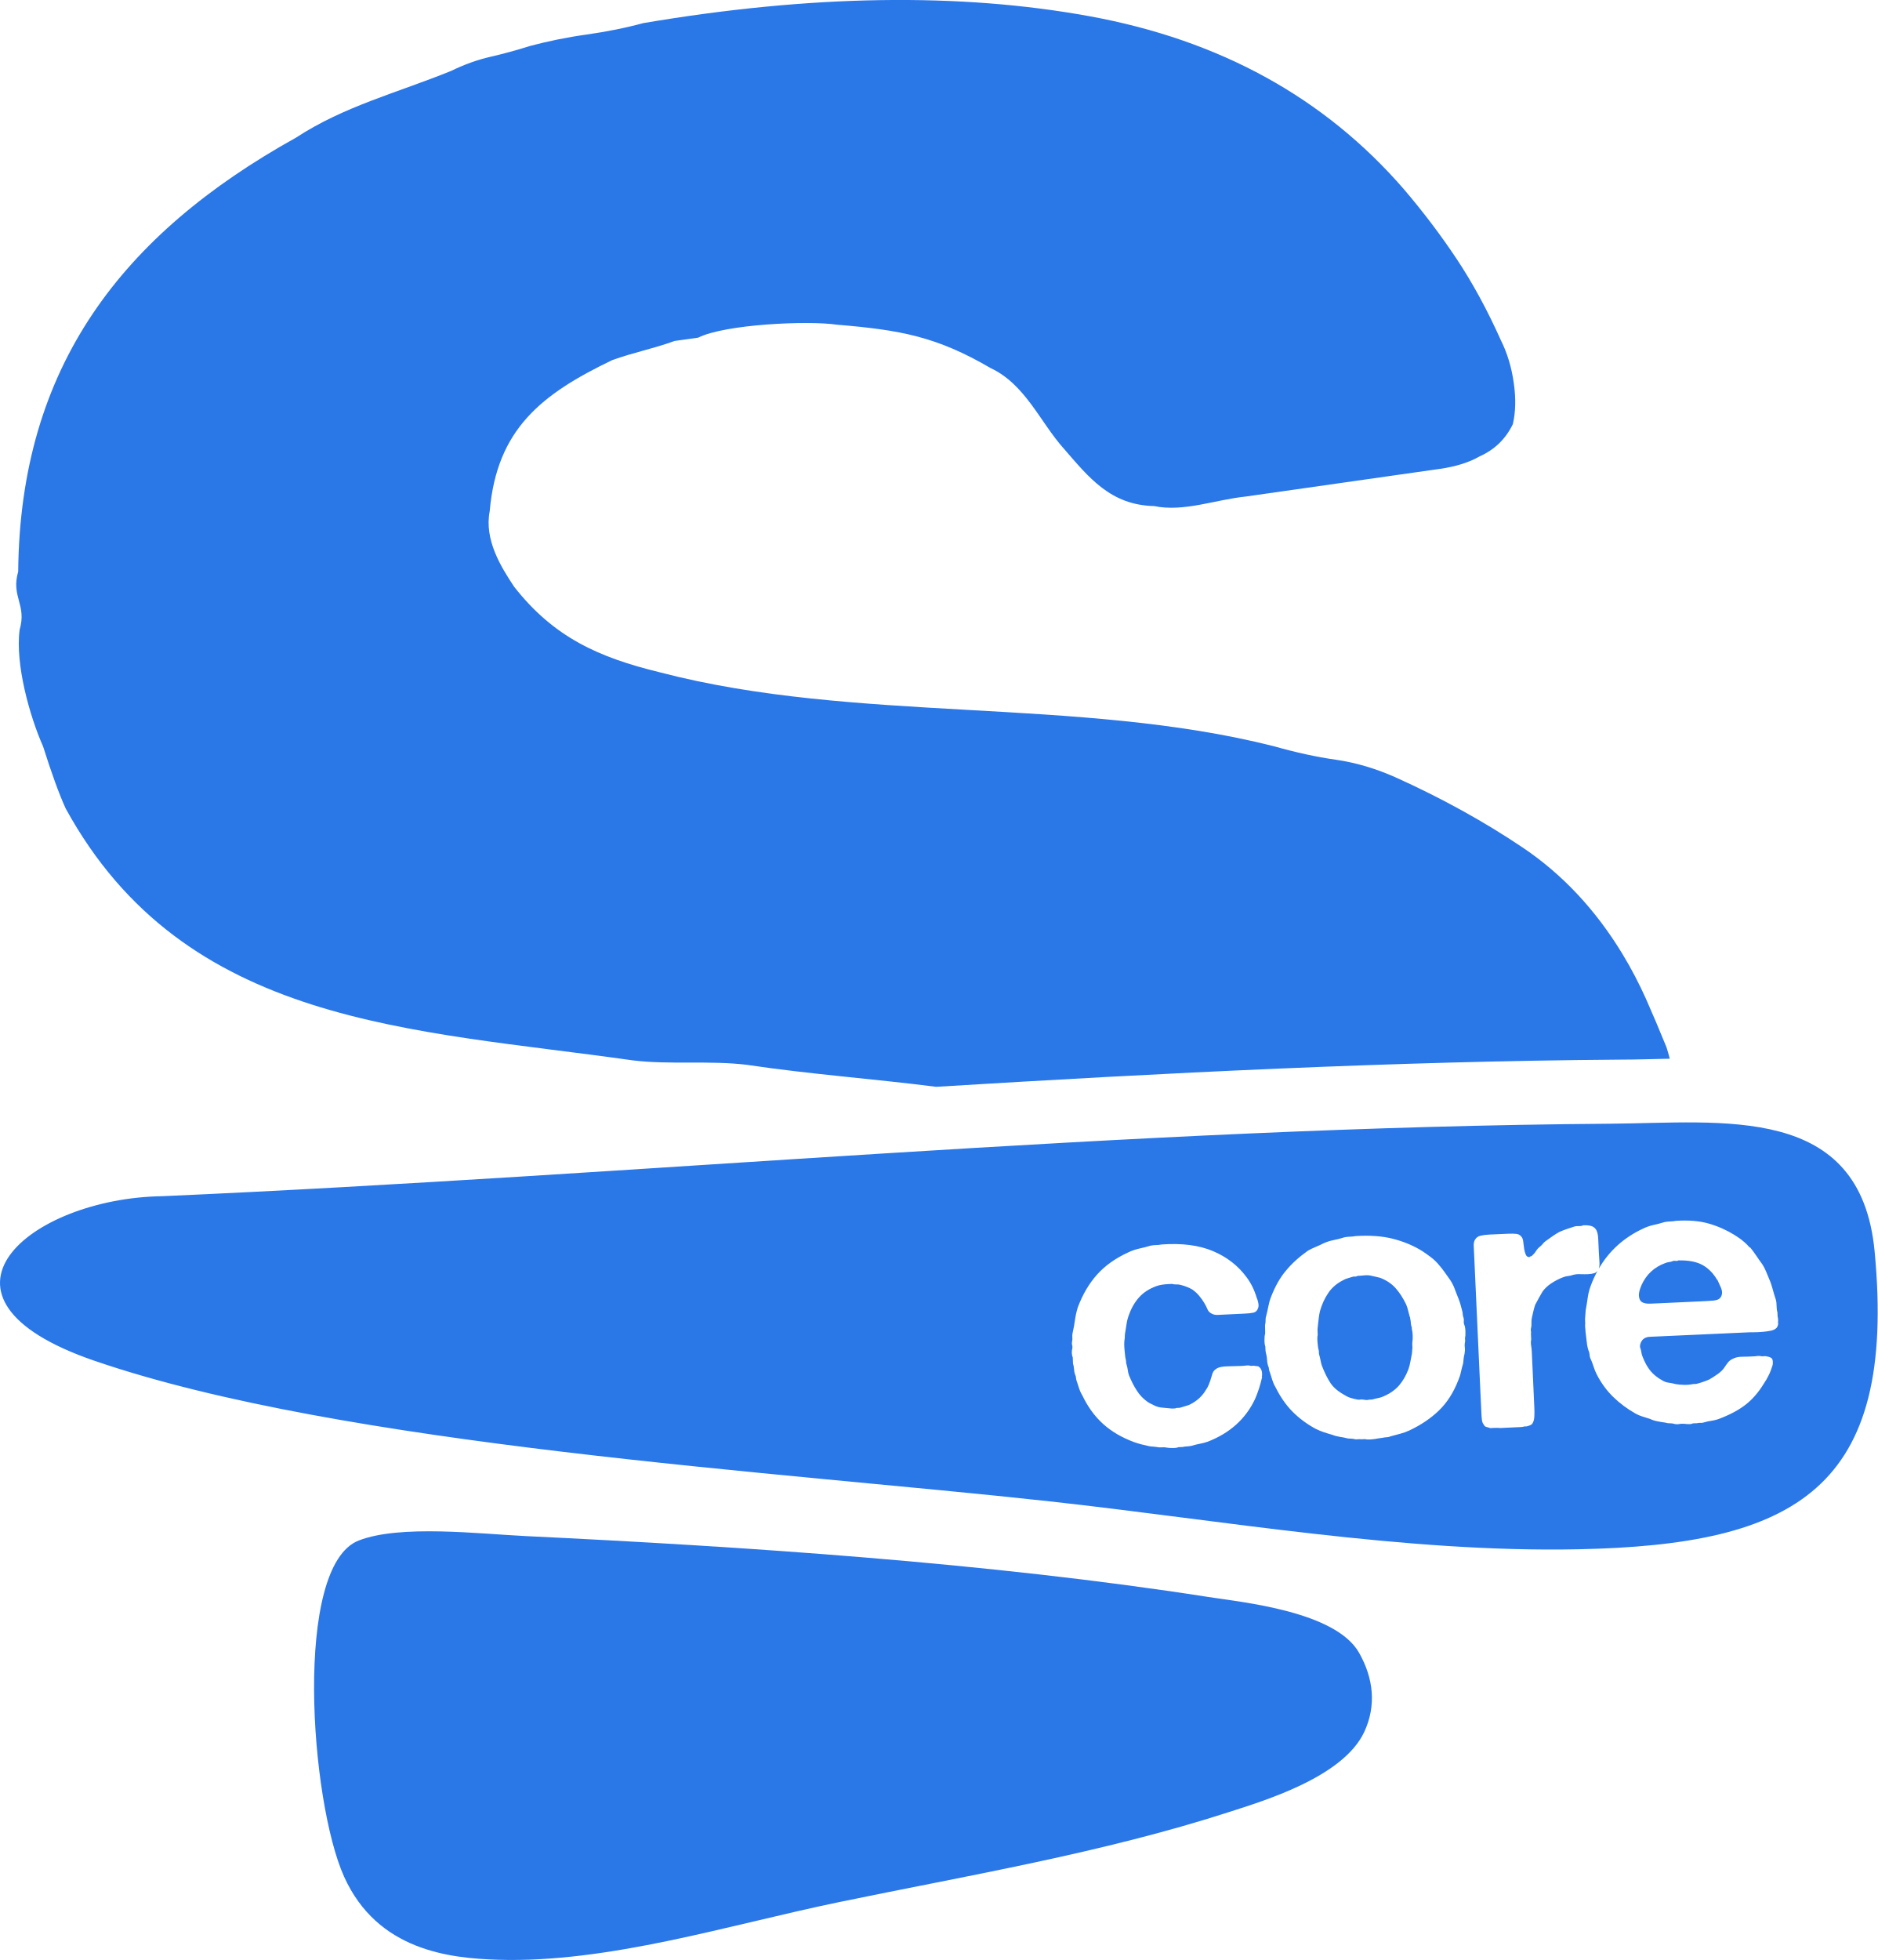
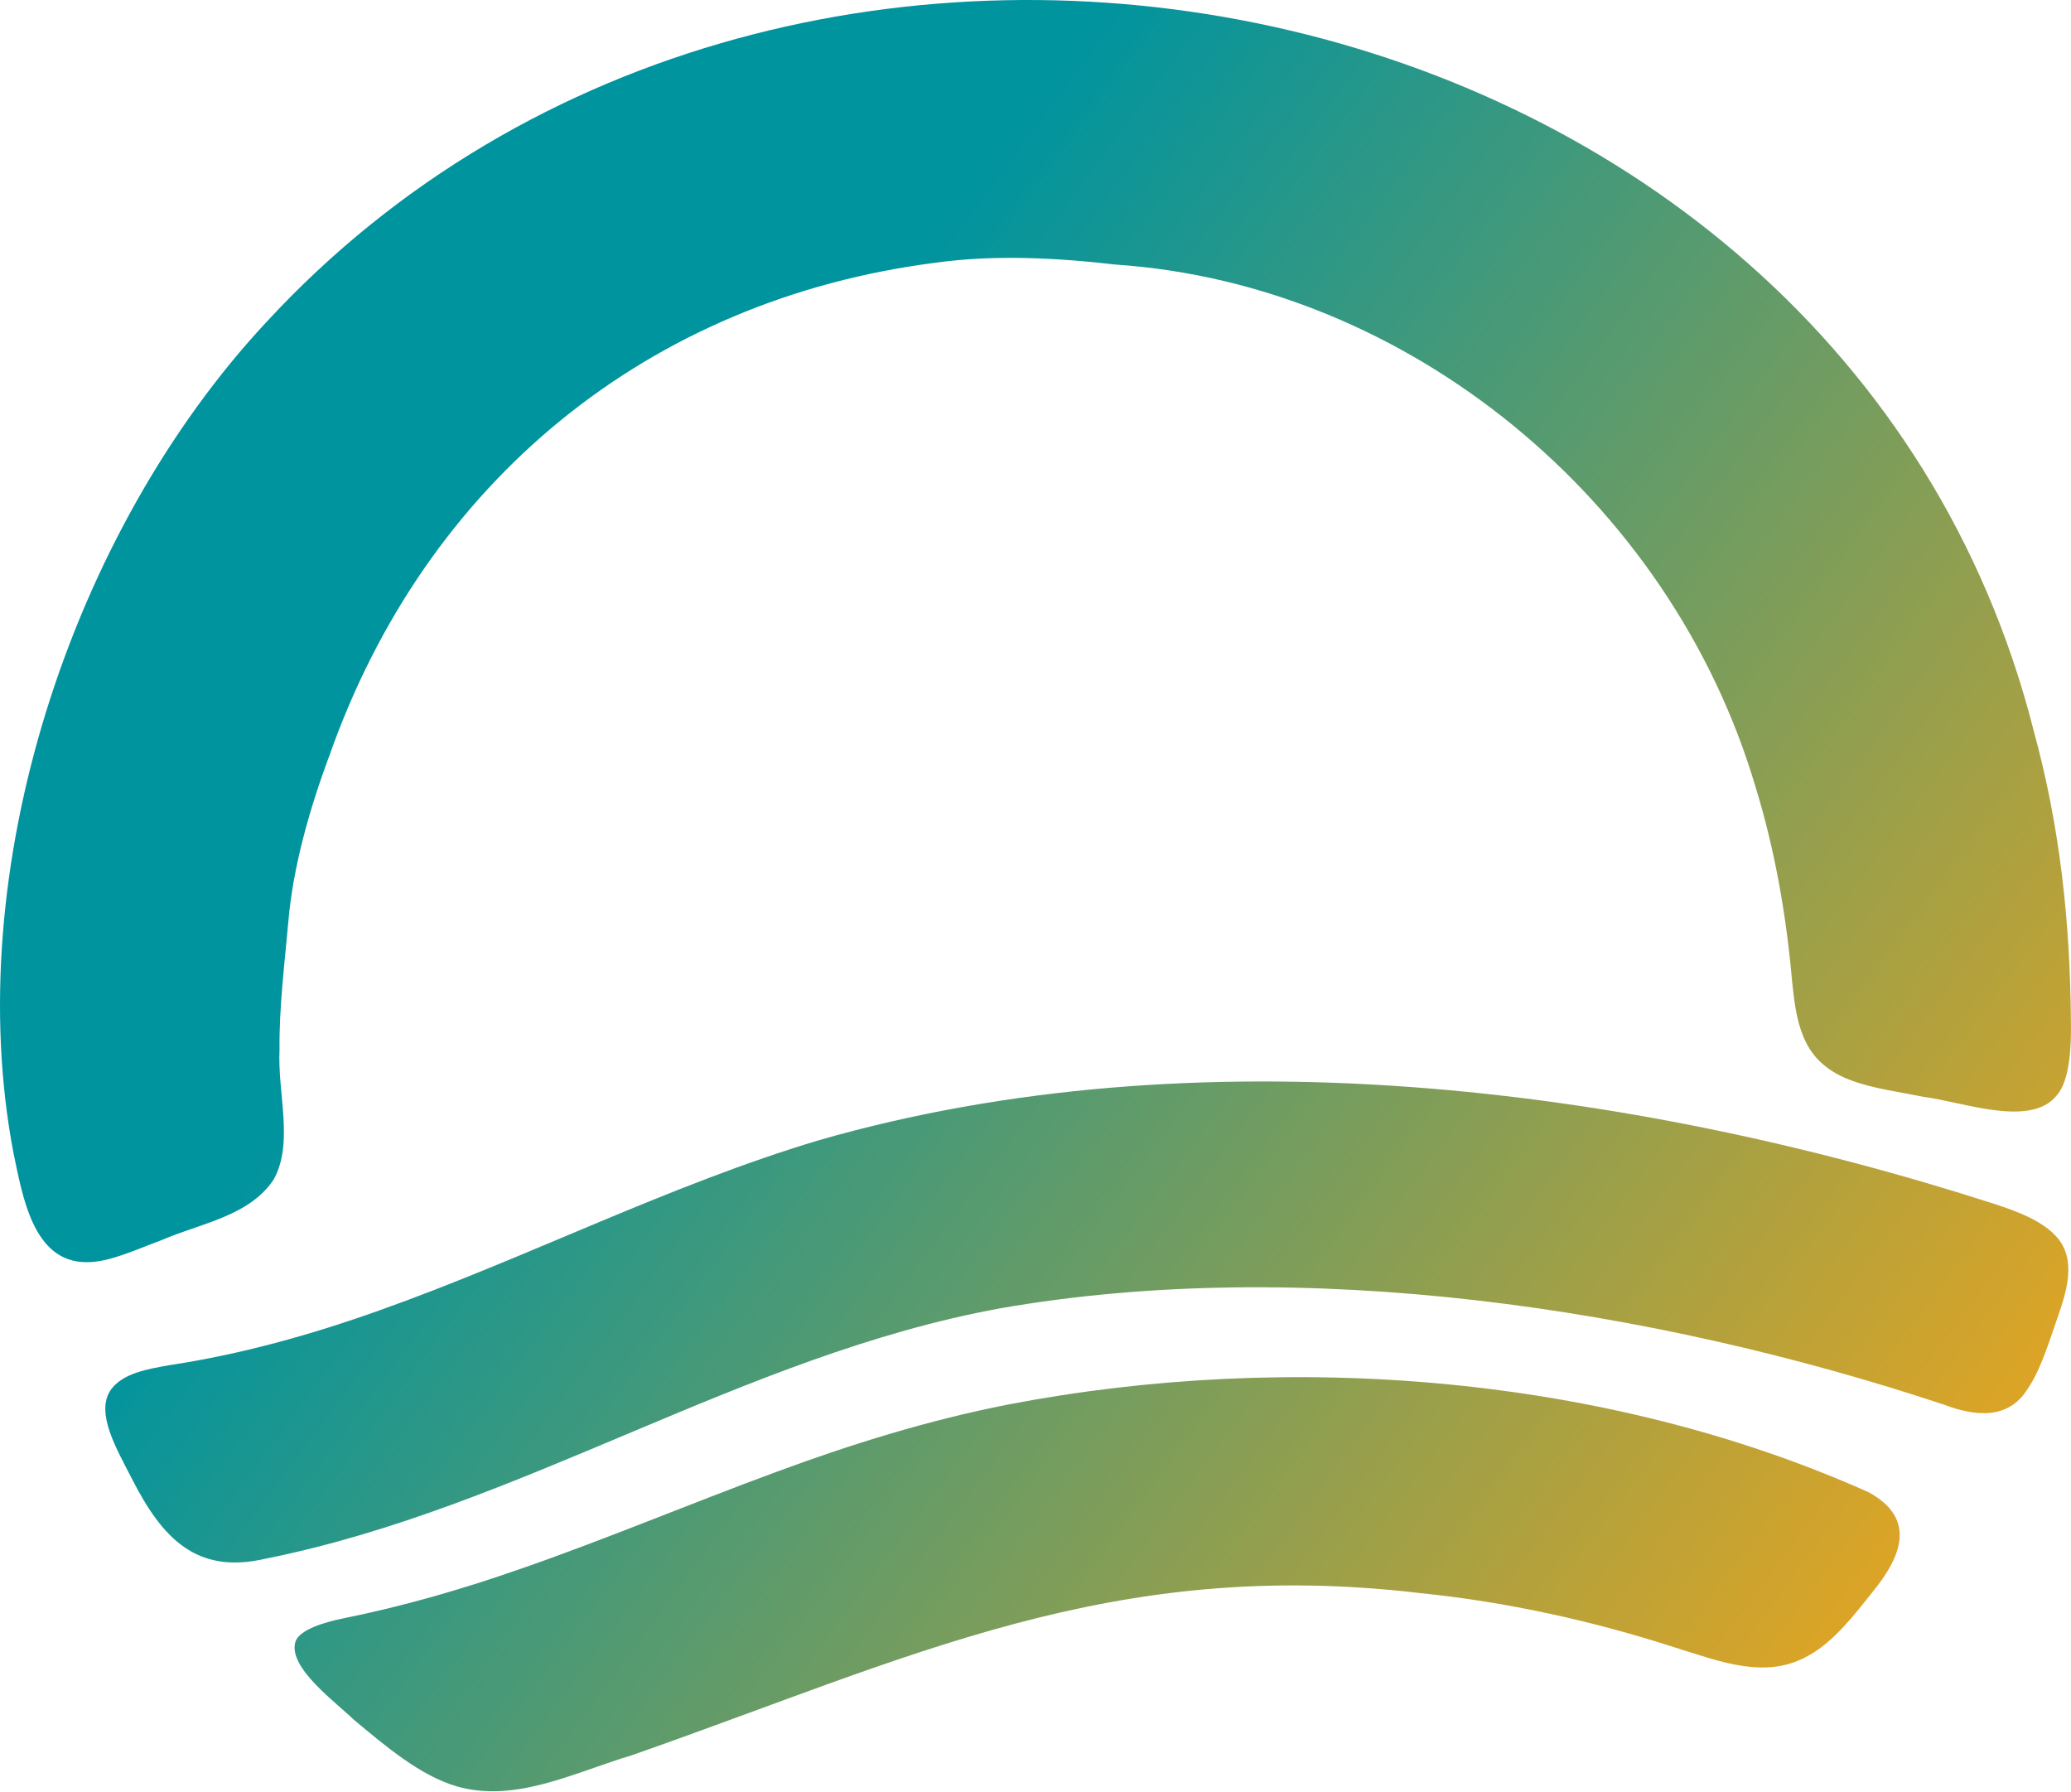
- <svg xmlns="http://www.w3.org/2000/svg" id="Layer_2" data-name="Layer 2" viewBox="0 0 221.83 231.49">
+ <svg xmlns="http://www.w3.org/2000/svg" xmlns:xlink="http://www.w3.org/1999/xlink" id="Layer_2" data-name="Layer 2" viewBox="0 0 634.75 548.96">
  <defs>
    <style>
      .cls-1 {
-         fill: #2a77e8;
+         fill: url(#linear-gradient-3);
+       }
+ 
+       .cls-2 {
+         fill: url(#linear-gradient-2);
+       }
+ 
+       .cls-3 {
+         fill: url(#linear-gradient);
      }
    </style>
+     <linearGradient id="linear-gradient" x1="-77.49" y1="-31.02" x2="632.04" y2="495.57" gradientUnits="userSpaceOnUse">
+       <stop offset=".4" stop-color="#00949f" />
+       <stop offset="1" stop-color="#f3a619" />
+     </linearGradient>
+     <linearGradient id="linear-gradient-2" x1="-146.87" y1="62.47" x2="562.65" y2="589.07" xlink:href="#linear-gradient" />
+     <linearGradient id="linear-gradient-3" x1="-179.49" y1="106.41" x2="530.04" y2="633.01" xlink:href="#linear-gradient" />
  </defs>
-   <g id="Layer_1-2" data-name="Layer 1">
+   <g id="Camada_1" data-name="Camada 1">
    <g>
-       <path class="cls-1" d="M196.87,123.68c-.83-2.04-1.64-3.95-2.43-5.73-.8-1.77-1.71-3.54-2.77-5.28-3.17-5.22-7.08-9.39-11.71-12.52-4.63-3.12-9.69-5.91-15.16-8.37-2.31-1.02-4.63-1.71-6.98-2.05-2.34-.33-4.77-.87-7.31-1.59-23.23-5.87-49.4-2.69-72.54-8.73-7.25-1.76-12.55-4.14-17.23-10.11-1.58-2.37-3.54-5.56-2.89-8.91.84-9.67,6.07-13.82,14.48-17.86,2.6-.93,4.77-1.32,7.37-2.26l2.78-.39c3.14-1.59,13.02-2.04,16.4-1.53,7.5.62,11.79,1.41,18.14,5.12,4.11,1.92,5.85,6.38,8.65,9.51,2.94,3.38,5.5,6.68,10.68,6.79,3.48.73,7.25-.76,10.78-1.12l17.47-2.49c1.84-.27,3.7-.53,5.55-.79,1.85-.27,3.4-.75,4.65-1.47,1.77-.79,3.08-2.06,3.92-3.8.33-1.4.38-3.02.11-4.88-.26-1.85-.77-3.53-1.53-5.05-1.59-3.55-3.33-6.75-5.21-9.58-1.89-2.84-3.97-5.58-6.23-8.23-9.38-10.83-21.75-17.63-37.13-20.44-15.39-2.81-32.97-2.54-52.74.81-2.09.57-4.31,1.01-6.69,1.35-2.38.33-4.62.8-6.69,1.35-1.55.49-3.11.92-4.68,1.28-1.57.36-3.11.92-4.62,1.66-6.38,2.59-12.66,4.17-18.33,7.88C14.41,27.68,2.37,43.29,2.15,67.51c-.87,2.99,1.04,3.88.17,6.87-.54,4.05,1.19,10.23,2.77,13.78.98,3.1,1.86,5.55,2.66,7.31,14.09,25.77,41.03,26.07,67.02,29.77,4.36.53,9.08-.01,13.44.52,7.48,1.12,14.95,1.65,22.38,2.6,27.04-1.65,54.06-3.02,80.78-3.21,1.92,0,3.9-.07,5.89-.11-.13-.51-.26-.97-.39-1.36Z" />
-       <path class="cls-1" d="M42.37,181.95c4.87-1.91,14.28-.79,19.68-.53,25.96,1.25,54.76,3.15,80.67,7.19,4.06.63,15.07,1.7,17.84,6.6,1.7,3.01,2.06,6.22.61,9.34-2.49,5.34-11.84,8.13-15.93,9.45-15.01,4.86-30.96,7.51-46.2,10.67-12.9,2.67-27.17,7.2-40.24,6.79-5.65-.18-14.2-1.06-18.15-9.81-4.01-8.9-6.02-36.67,1.72-39.7Z" />
-       <g>
-         <path class="cls-1" d="M202.87,151.18c-.45-.78-1.03-1.37-1.72-1.76-.7-.4-1.66-.58-2.87-.56-.09.06-.19.08-.31.06s-.22-.02-.31.01c-.15.07-.31.11-.48.13-.18.02-.34.07-.48.13-1.28.47-2.2,1.33-2.77,2.57-.05.12-.11.28-.18.47-.07.2-.11.39-.13.58-.02.19,0,.38.05.55s.15.32.31.43c.24.14.57.2.99.18.41-.02.81-.04,1.2-.05l4.92-.23c.41-.02.85-.04,1.31-.08.46-.04.75-.18.89-.42.19-.3.2-.67.02-1.09-.18-.42-.32-.73-.42-.94Z" />
-         <path class="cls-1" d="M166.8,157.09l-.02-.35c-.07-.14-.1-.31-.11-.48,0-.18-.03-.34-.07-.49,0-.12-.02-.21-.06-.26-.07-.23-.13-.47-.19-.72-.06-.25-.13-.49-.23-.72-.36-.75-.77-1.39-1.24-1.92s-1.08-.94-1.83-1.23c-.18-.05-.36-.09-.54-.13-.18-.04-.37-.08-.58-.13-.24-.05-.49-.06-.76-.03-.27.03-.53.05-.8.06-.09.06-.19.09-.31.08-.12,0-.22,0-.31.04-.21.07-.4.13-.59.18-.19.05-.36.13-.5.22-.72.36-1.3.85-1.73,1.48-.43.63-.76,1.34-.99,2.15-.07.3-.13.61-.16.94-.03.33-.07.66-.11.98-.02.15-.03.3-.02.45,0,.15.01.3.02.44-.05.21-.06.52-.02.93.03.41.08.72.15.93l.02.4c.07.23.12.46.17.68.04.22.09.45.16.68.34.87.69,1.58,1.05,2.11.36.53.93,1,1.69,1.41.21.14.45.25.7.32.25.08.52.14.79.19.12.02.22.03.31,0,.09-.02.19-.02.31,0,.12.02.25.04.38.05.13,0,.26,0,.38-.04l.35-.02c.23-.07.47-.12.7-.17.23-.04.45-.11.66-.21.75-.33,1.36-.76,1.81-1.28.45-.52.82-1.16,1.11-1.92.1-.3.18-.6.23-.9.05-.3.11-.61.18-.94.02-.12.03-.23.03-.33,0-.1,0-.21.03-.33,0-.15-.01-.29-.02-.42,0-.13,0-.27.03-.42.02-.15.03-.36.02-.64-.01-.28-.04-.49-.07-.64Z" />
-         <path class="cls-1" d="M221.46,147.79c-1.66-17.51-17.86-15.17-31.31-15.07-56.55.4-114.48,6.07-171,8.56-15.68.24-29.71,11.98-8.01,19.43,29.34,10.08,80.78,13.09,112.85,16.61,20.32,2.23,41.97,6.08,62.47,5.66,25.62-.52,37.67-7.09,35-35.19ZM149.11,162.61c-.22.99-.51,1.87-.86,2.66-1.11,2.33-2.97,4-5.59,5.01-.29.1-.6.18-.92.24-.32.06-.64.14-.97.24-.18.04-.35.06-.53.07-.18,0-.35.03-.53.07l-.49.02c-.15.07-.37.1-.66.1-.3,0-.52-.01-.67-.04-.24-.05-.45-.06-.65-.04-.19.02-.39.01-.6-.04-.15-.02-.3-.04-.45-.05-.15,0-.3-.02-.45-.05-.33-.07-.64-.15-.94-.22-.3-.08-.58-.17-.86-.27-1.42-.53-2.62-1.23-3.61-2.12-.99-.89-1.81-2.01-2.46-3.37-.16-.26-.29-.54-.39-.85-.1-.31-.21-.62-.31-.94-.04-.12-.05-.23-.06-.33,0-.1-.04-.23-.11-.37-.07-.2-.11-.42-.12-.64-.01-.22-.05-.43-.12-.64l-.03-.75c-.07-.14-.1-.31-.11-.51,0-.19.01-.36.06-.51.02-.15.02-.28-.02-.4-.03-.12-.04-.23-.02-.36.05-.21.06-.4.04-.58-.02-.18,0-.35.04-.54.12-.54.22-1.05.28-1.54.07-.49.18-.98.33-1.46.58-1.54,1.34-2.83,2.29-3.88.94-1.05,2.17-1.92,3.68-2.61.41-.2.83-.34,1.27-.44.44-.09.89-.21,1.36-.35.23-.04.46-.07.66-.07.21,0,.43-.03.66-.07,2.39-.17,4.41.09,6.06.79,1.65.7,2.97,1.73,3.98,3.11.51.69.9,1.48,1.17,2.39.07.15.13.34.18.57.05.23.06.44,0,.62-.1.33-.3.52-.6.58-.29.06-.65.1-1.06.11l-2.31.11c-.27.01-.54.03-.82.04-.28.01-.51-.04-.7-.15-.24-.11-.41-.28-.51-.53-.1-.25-.23-.5-.39-.76-.19-.32-.4-.6-.62-.86-.22-.26-.47-.48-.74-.68-.43-.25-.89-.43-1.4-.56-.18-.05-.36-.07-.54-.06-.18,0-.34-.01-.49-.06l-.44.02c-.59.03-1.06.11-1.41.24-.85.31-1.52.75-2.03,1.31-.51.57-.91,1.25-1.19,2.03-.13.33-.23.68-.29,1.06s-.12.77-.19,1.19c-.02.12-.03.24-.03.36,0,.12,0,.24-.03.36-.05.3-.05.71,0,1.24.04.53.09.94.17,1.24.01.24.03.4.07.49.07.2.11.41.14.62.02.21.07.41.14.62.27.67.58,1.28.93,1.82.35.55.79,1,1.31,1.36.12.08.3.18.55.29.33.19.67.31,1.02.35.34.04.77.08,1.27.12.06,0,.15,0,.27-.01.12,0,.21-.02.26-.06l.4-.02c.2-.07.4-.13.59-.18.19-.05.37-.11.55-.18.87-.42,1.52-1.02,1.96-1.78.11-.15.21-.33.29-.52.08-.2.15-.37.2-.52.1-.33.19-.62.27-.88.08-.25.27-.46.59-.63.26-.13.69-.2,1.28-.21.59-.01,1.08-.03,1.46-.04.21,0,.42-.03.64-.05.22-.03.41-.01.56.04l.35-.02c.12.03.24.04.36.05.12,0,.21.04.27.1.15.11.26.28.31.5.05.22.06.45,0,.69ZM173.08,158.45c-.05.24-.06.48-.03.71.03.24.01.47-.03.71-.05.21-.09.4-.11.58-.02.18-.04.37-.06.58-.1.33-.19.67-.26,1.01-.07.34-.18.67-.31.97-.56,1.45-1.32,2.64-2.28,3.57-.96.93-2.14,1.73-3.53,2.38-.35.16-.71.29-1.07.38-.37.09-.74.19-1.12.3-.15.07-.31.1-.48.11s-.34.03-.49.07c-.09,0-.18.02-.29.04-.1.02-.2.03-.29.04-.15.04-.38.07-.71.1-.33.03-.58.02-.76-.03l-.44.02c-.15-.02-.31-.02-.47,0-.16.02-.32,0-.47-.05-.12-.02-.23-.03-.33-.03-.1,0-.23,0-.38-.03-.3-.08-.6-.14-.9-.18-.3-.05-.58-.12-.85-.23-.36-.1-.7-.21-1.01-.31-.32-.1-.64-.24-.97-.4-1.06-.57-1.98-1.26-2.76-2.05-.78-.79-1.44-1.75-2-2.88-.16-.26-.28-.54-.37-.83s-.18-.6-.29-.92c-.07-.14-.1-.28-.11-.4,0-.12-.04-.25-.11-.39-.07-.23-.11-.48-.12-.73-.01-.25-.05-.49-.12-.73-.04-.15-.06-.28-.06-.4s-.01-.25-.02-.4c-.07-.18-.1-.42-.1-.75,0-.33.02-.58.08-.76v-.31c0-.15,0-.3-.01-.47-.02-.16,0-.32.04-.47.02-.15.03-.29.02-.42,0-.13.02-.27.07-.42.1-.39.19-.77.26-1.14.07-.37.17-.74.31-1.1.48-1.24,1.06-2.28,1.77-3.12.7-.85,1.57-1.63,2.6-2.36.29-.16.59-.31.91-.44.32-.13.64-.28.96-.44.38-.17.77-.29,1.18-.37.41-.08.84-.19,1.27-.33.23-.04.46-.07.66-.07.21,0,.41-.03.62-.07,1.71-.11,3.21,0,4.48.33s2.41.81,3.42,1.44c.34.22.68.47,1.03.73.35.27.65.56.91.87.25.29.48.57.68.86.21.29.42.59.64.9.22.32.4.66.54,1.02.13.37.29.75.45,1.16.1.23.18.48.26.74.07.26.14.53.21.79.03.12.06.23.06.35,0,.12.03.24.06.35.06.15.09.31.07.48-.02.18,0,.34.07.49.07.17.11.42.12.75.01.32,0,.58-.05.76l.02.44ZM210.08,156.31c-.05.3-.14.5-.28.59-.14.12-.35.22-.63.27-.28.06-.59.1-.93.13-.34.03-.68.05-1.02.05-.34,0-.64,0-.91.02l-10.82.49c-.21,0-.41.02-.6.03-.19,0-.36.05-.51.11-.23.13-.37.25-.43.38-.06.06-.11.17-.16.34-.05.17-.06.32-.02.47.07.17.11.34.13.5.02.16.07.33.13.5.27.7.58,1.27.94,1.71.36.44.84.83,1.45,1.16.24.14.49.22.74.25.25.03.52.09.79.16.24.05.57.08.98.09.41.01.77-.02,1.06-.09l.4-.02c.29-.07.56-.15.81-.24.25-.08.49-.18.72-.28.29-.16.61-.37.97-.62.36-.25.62-.5.79-.75.14-.21.28-.42.44-.62.15-.2.35-.35.58-.45.29-.16.66-.25,1.12-.25s.88-.02,1.26-.04c.18,0,.36-.02.55-.05.19-.02.36,0,.51.04l.44-.02c.3.05.51.11.63.19.12.05.19.18.22.39.02.21.01.38-.04.54-.13.42-.27.8-.44,1.13-.16.33-.35.67-.58,1-.61,1-1.31,1.82-2.11,2.45-.8.63-1.81,1.18-3.03,1.65-.32.13-.64.22-.97.27-.32.04-.66.12-1.01.22-.12.04-.24.05-.38.04-.13,0-.26,0-.38.04l-.49.02c-.15.07-.31.1-.51.09-.19,0-.36-.02-.51-.04-.24-.02-.44,0-.62.03-.18.04-.37.03-.58-.02-.15-.05-.31-.07-.49-.07s-.34-.01-.49-.07c-.33-.04-.66-.1-.98-.16-.33-.06-.63-.16-.9-.29-.33-.1-.64-.2-.92-.29-.29-.09-.55-.2-.79-.34-.97-.55-1.85-1.2-2.62-1.95-.77-.75-1.42-1.63-1.94-2.64-.16-.32-.3-.65-.4-.98-.1-.33-.24-.68-.4-1.03-.04-.12-.05-.23-.06-.33s-.02-.21-.06-.33c-.14-.35-.23-.73-.27-1.14-.05-.41-.1-.82-.15-1.24,0-.15-.02-.31-.04-.49-.02-.18-.02-.34,0-.49l-.02-.53.08-1.07c.09-.51.18-1,.24-1.48.07-.48.18-.92.34-1.35.23-.64.51-1.24.82-1.81-.1.13-.22.23-.38.28-.22.07-.47.11-.75.12-.28.01-.58.01-.89,0-.31-.02-.6.01-.86.08-.2.07-.41.12-.61.14-.21.02-.4.07-.57.14-.47.17-.93.41-1.39.71-.46.3-.81.64-1.06,1-.14.24-.28.5-.43.75-.15.26-.29.52-.43.8-.08.24-.15.49-.21.74-.06.25-.12.5-.17.74-.05.21-.07.43-.06.65.01.22,0,.44-.06.65-.02.12-.03.23,0,.33.02.1.02.2,0,.29l.03.71c-.05.21-.05.44-.01.69.04.25.07.49.08.73l.13,2.84.17,3.77c.02.38.02.74,0,1.07-.02.33-.09.6-.23.81-.06.09-.15.16-.28.21-.13.05-.27.09-.42.13h-.22c-.15.05-.31.07-.49.08-.18,0-.34.02-.49.02l-1.91.09c-.18-.02-.36-.03-.56-.02-.19,0-.39.02-.6.03-.15-.05-.3-.1-.45-.13-.15-.04-.26-.13-.32-.28-.13-.14-.2-.35-.23-.63-.03-.28-.05-.57-.06-.86l-.14-3.01-.57-12.5-.15-3.28c-.01-.3-.03-.58-.04-.86-.01-.28.04-.51.15-.7.14-.24.35-.4.64-.47.29-.07.65-.12,1.06-.14l2.26-.1c.35-.02.67,0,.93.02.27.03.48.16.64.39.1.14.16.35.18.61.03.26.06.52.1.77.04.25.1.48.19.68.08.2.23.3.44.29.06-.06.11-.09.17-.1.06,0,.12-.03.17-.1.17-.16.32-.33.44-.53.12-.2.29-.38.49-.53.11-.09.21-.19.3-.3.08-.11.18-.21.3-.3.26-.19.52-.38.8-.57.27-.19.55-.37.84-.53.29-.13.59-.25.89-.35.31-.1.62-.21.94-.31.09-.03.26-.05.51-.04.25,0,.41-.03.46-.09.33-.02.61,0,.87.05.25.05.46.17.62.37.19.23.3.63.32,1.21.03.58.05,1.09.07,1.53.02.33.04.69.07,1.11.03.35,0,.63-.08.86,1.2-2.08,2.93-3.66,5.21-4.73.4-.2.82-.34,1.25-.44.42-.09.87-.21,1.34-.35.23-.04.46-.06.66-.07.21,0,.43-.03.66-.07,1.51-.1,2.81.01,3.9.33,1.1.32,2.08.76,2.97,1.31.27.17.55.35.83.56.28.21.52.43.74.65.1.14.22.26.37.34.25.31.49.64.71.97.22.33.46.67.71,1.01.16.26.3.53.41.8.12.28.24.57.37.89.17.38.3.77.41,1.18.11.41.23.82.37,1.23.07.24.1.49.1.77,0,.28.03.54.1.77l.02.49c.07.23.08.5.04.8Z" />
-       </g>
+       <path class="cls-3" d="M623.22,223.55C563.59-10.19,242.39-75.34,81.72,98.63l-.2.21C21.7,163.12-12.32,266.91,4.14,353.42c2.76,12.91,5.91,33.45,22.4,33.39,6.75.09,14.91-3.75,23.07-6.79,11.75-5.11,27.07-7.31,34.41-18.78,6.01-11.28,1.02-26.13,1.65-39.54-.14-13.06,1.56-26.34,2.7-39.2,1.39-16.56,6.47-34.59,12.61-50.99,29.51-83.79,97.59-139.72,185.73-150.99,17.82-2.49,37.03-1.55,55.18.56,89.62,6.03,170.13,72.24,196.12,159.91,6,19.41,9.47,39.49,11.27,59.81.58,5.62,1.23,11.45,3.33,16.61,5.89,14.91,21.97,15.65,36.96,18.75,11.61,1.38,32.58,9.58,40.72-.35,4.04-4.39,4.57-14.75,4.43-22.55-.22-31.13-3.41-60.34-11.51-89.7Z" />
+       <path class="cls-2" d="M611.36,368.99c-112.79-36.35-244.6-52.75-360.17-19.61-46.11,13.75-89.68,36.15-134.97,52.23-20.97,7.48-42.4,13.47-64.5,16.8-6.29,1.16-14.03,2.33-17.76,7.52l-.1.15c-4.66,7.02,1.97,18.12,6.56,27.09,9.22,18.11,19.7,29.44,40.84,24.54,78.31-15.64,146.32-62.32,225.24-76.74,92.71-16.24,199.75-.21,289.08,29.43,9.81,3.72,20.01,4.78,25.91-4.8,3.91-5.63,6.62-14.58,9.15-21.86,2.71-7.74,5.83-17.39-.03-24.38-4.56-5.3-12.5-8.16-19.25-10.36Z" />
+       <path class="cls-1" d="M554.68,507.17c7.38-4.16,13.6-12.15,19.44-19.53,8.4-10.31,13.63-22.22-1.5-30.37-80.4-35.92-177.44-43.41-263.74-26.81-24.2,4.75-47.75,12.05-70.92,20.62-26.38,9.7-52.41,20.72-78.96,29.91-17.7,6.18-35.73,11.36-54.1,15.05-5.02,1.02-13.22,3.34-14.34,7.11l-.05.13c-2.23,7.87,12.73,18.64,18,23.81,9.65,8.03,20.35,17.17,31.6,20.4,18,5.1,35.94-4.3,53.56-9.57,85.61-29.97,146.8-60.9,241.6-49.69,26.59,2.7,52.97,8.55,77.83,16.58,14.24,4.42,28.37,10.18,41.58,2.35Z" />
    </g>
  </g>
</svg>
